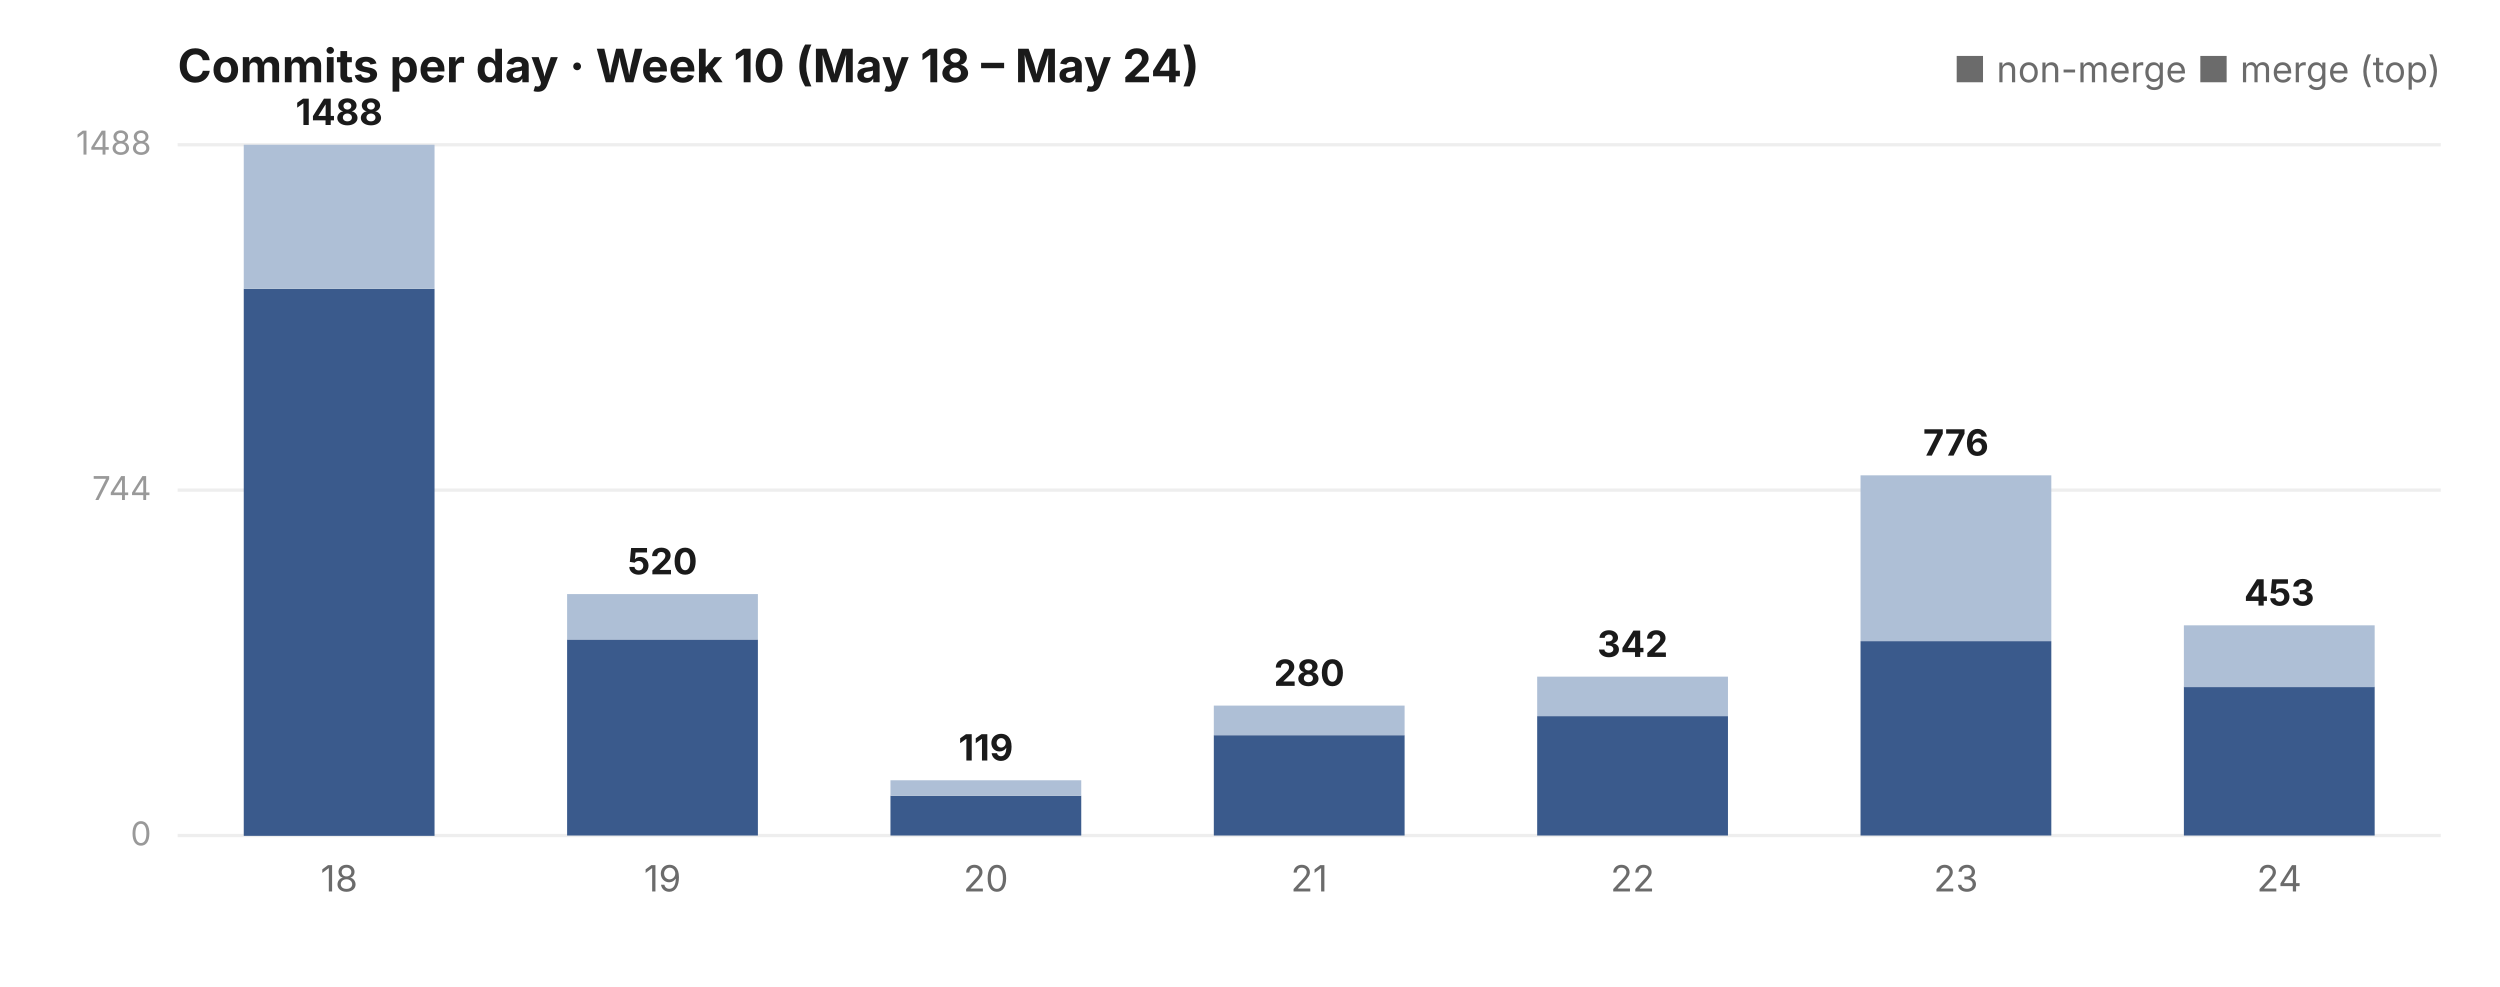
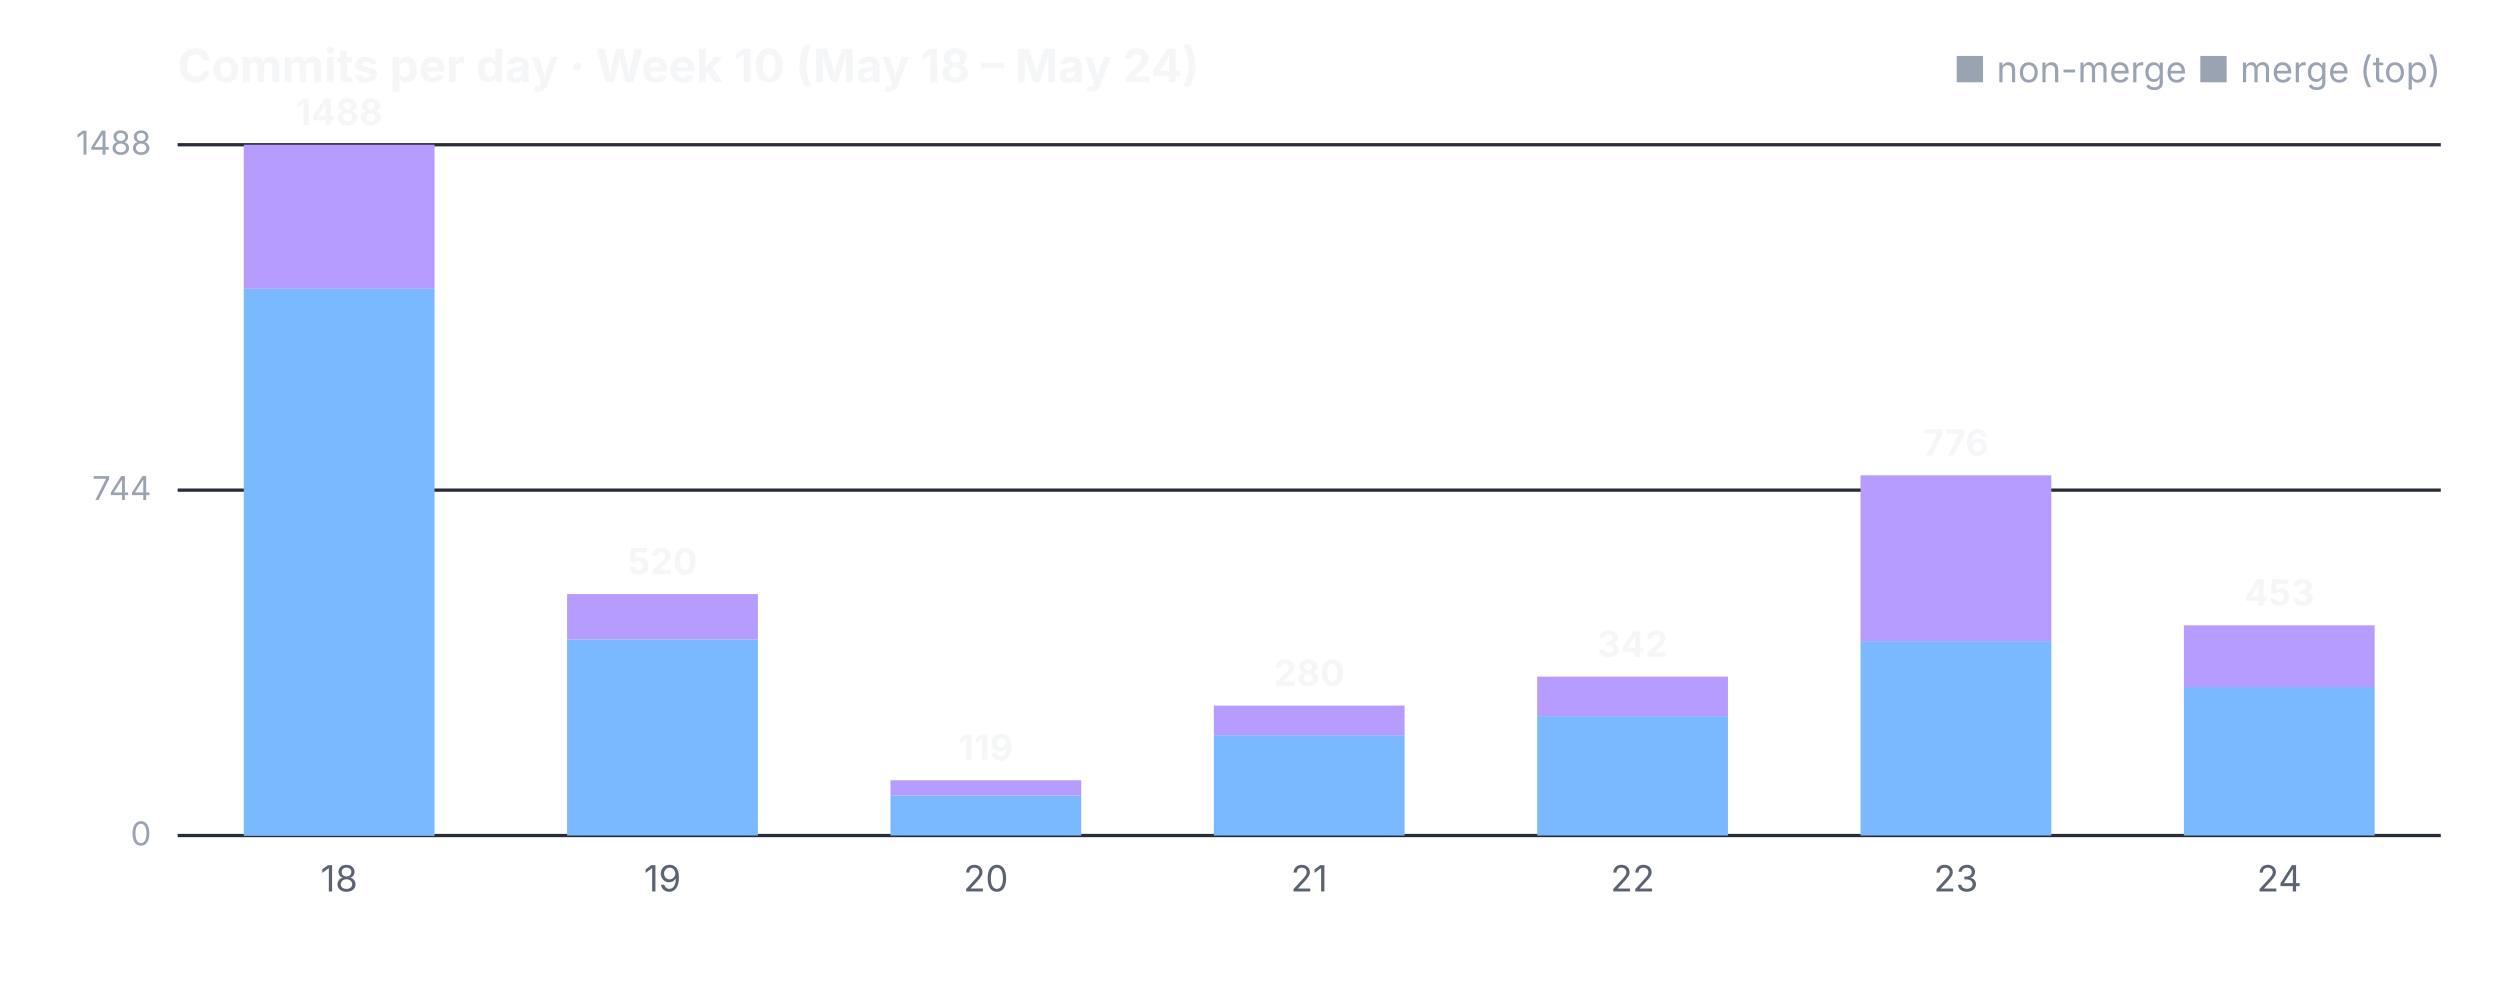
- <svg xmlns="http://www.w3.org/2000/svg" viewBox="0 0 760 300" width="760" height="300" style="max-width:100%;height:auto;font-family:-apple-system,Segoe UI,sans-serif;background:#fff;border:1px solid #e7e7e4;border-radius:8px">
-   <text x="54" y="25" font-size="14" font-weight="700" fill="#1a1a1a">Commits per day · Week 10 (May 18 – May 24)</text>
-   <text x="742" y="25" font-size="11" fill="#6b6b6b" text-anchor="end">■ non-merge ■ merge (top)</text>
-   <line x1="54" y1="254.0" x2="742" y2="254.0" stroke="#eee" />
-   <text x="46" y="257.0" font-size="10" fill="#999" text-anchor="end">0</text>
-   <line x1="54" y1="149.0" x2="742" y2="149.0" stroke="#eee" />
-   <text x="46" y="152.0" font-size="10" fill="#999" text-anchor="end">744</text>
-   <line x1="54" y1="44.0" x2="742" y2="44.0" stroke="#eee" />
-   <text x="46" y="47.0" font-size="10" fill="#999" text-anchor="end">1488</text>
-   <rect x="74.1" y="87.8" width="58.0" height="166.3" fill="#3a5a8c" />
-   <rect x="74.1" y="44.0" width="58.0" height="43.8" fill="#aebfd6" />
-   <text x="103.1" y="271.0" font-size="11" fill="#6b6b6b" text-anchor="middle">18</text>
-   <text x="103.1" y="38.0" font-size="11" fill="#1a1a1a" text-anchor="middle" font-weight="700">1488</text>
-   <rect x="172.4" y="194.4" width="58.0" height="59.6" fill="#3a5a8c" />
-   <rect x="172.4" y="180.6" width="58.0" height="13.8" fill="#aebfd6" />
-   <text x="201.4" y="271.0" font-size="11" fill="#6b6b6b" text-anchor="middle">19</text>
-   <text x="201.4" y="174.6" font-size="11" fill="#1a1a1a" text-anchor="middle" font-weight="700">520</text>
-   <rect x="270.7" y="241.9" width="58.0" height="12.1" fill="#3a5a8c" />
-   <rect x="270.7" y="237.2" width="58.0" height="4.7" fill="#aebfd6" />
-   <text x="299.7" y="271.0" font-size="11" fill="#6b6b6b" text-anchor="middle">20</text>
-   <text x="299.7" y="231.2" font-size="11" fill="#1a1a1a" text-anchor="middle" font-weight="700">119</text>
-   <rect x="369.0" y="223.5" width="58.0" height="30.5" fill="#3a5a8c" />
-   <rect x="369.0" y="214.5" width="58.0" height="9.0" fill="#aebfd6" />
-   <text x="398.0" y="271.0" font-size="11" fill="#6b6b6b" text-anchor="middle">21</text>
-   <text x="398.0" y="208.5" font-size="11" fill="#1a1a1a" text-anchor="middle" font-weight="700">280</text>
-   <rect x="467.3" y="217.7" width="58.0" height="36.3" fill="#3a5a8c" />
-   <rect x="467.3" y="205.7" width="58.0" height="12.0" fill="#aebfd6" />
-   <text x="496.3" y="271.0" font-size="11" fill="#6b6b6b" text-anchor="middle">22</text>
-   <text x="496.3" y="199.7" font-size="11" fill="#1a1a1a" text-anchor="middle" font-weight="700">342</text>
-   <rect x="565.6" y="194.9" width="58.0" height="59.1" fill="#3a5a8c" />
-   <rect x="565.6" y="144.5" width="58.0" height="50.4" fill="#aebfd6" />
-   <text x="594.6" y="271.0" font-size="11" fill="#6b6b6b" text-anchor="middle">23</text>
-   <text x="594.6" y="138.5" font-size="11" fill="#1a1a1a" text-anchor="middle" font-weight="700">776</text>
-   <rect x="663.9" y="208.8" width="58.0" height="45.2" fill="#3a5a8c" />
-   <rect x="663.9" y="190.1" width="58.0" height="18.8" fill="#aebfd6" />
-   <text x="692.9" y="271.0" font-size="11" fill="#6b6b6b" text-anchor="middle">24</text>
-   <text x="692.9" y="184.1" font-size="11" fill="#1a1a1a" text-anchor="middle" font-weight="700">453</text>
+ <svg xmlns="http://www.w3.org/2000/svg" viewBox="0 0 760 300" width="760" height="300" style="max-width:100%;height:auto;font-family:-apple-system,Segoe UI,sans-serif;background:#101319;border:1px solid #36404f;border-radius:8px">
+   <text x="54" y="25" font-size="14" font-weight="700" fill="#f5f6f8">Commits per day · Week 10 (May 18 – May 24)</text>
+   <text x="742" y="25" font-size="11" fill="#9aa3b2" text-anchor="end">■ non-merge ■ merge (top)</text>
+   <line x1="54" y1="254.0" x2="742" y2="254.0" stroke="#262d39" />
+   <text x="46" y="257.0" font-size="10" fill="#9aa3b2" text-anchor="end">0</text>
+   <line x1="54" y1="149.0" x2="742" y2="149.0" stroke="#262d39" />
+   <text x="46" y="152.0" font-size="10" fill="#9aa3b2" text-anchor="end">744</text>
+   <line x1="54" y1="44.0" x2="742" y2="44.0" stroke="#262d39" />
+   <text x="46" y="47.0" font-size="10" fill="#9aa3b2" text-anchor="end">1488</text>
+   <rect x="74.1" y="87.8" width="58.0" height="166.3" fill="#7ab8ff" />
+   <rect x="74.1" y="44.0" width="58.0" height="43.8" fill="#b69cff" />
+   <text x="103.1" y="271.0" font-size="11" fill="#5b6373" text-anchor="middle">18</text>
+   <text x="103.1" y="38.0" font-size="11" fill="#f5f6f8" text-anchor="middle" font-weight="700">1488</text>
+   <rect x="172.4" y="194.4" width="58.0" height="59.6" fill="#7ab8ff" />
+   <rect x="172.4" y="180.6" width="58.0" height="13.8" fill="#b69cff" />
+   <text x="201.4" y="271.0" font-size="11" fill="#5b6373" text-anchor="middle">19</text>
+   <text x="201.4" y="174.6" font-size="11" fill="#f5f6f8" text-anchor="middle" font-weight="700">520</text>
+   <rect x="270.7" y="241.9" width="58.0" height="12.1" fill="#7ab8ff" />
+   <rect x="270.7" y="237.2" width="58.0" height="4.7" fill="#b69cff" />
+   <text x="299.7" y="271.0" font-size="11" fill="#5b6373" text-anchor="middle">20</text>
+   <text x="299.7" y="231.2" font-size="11" fill="#f5f6f8" text-anchor="middle" font-weight="700">119</text>
+   <rect x="369.0" y="223.5" width="58.0" height="30.5" fill="#7ab8ff" />
+   <rect x="369.0" y="214.5" width="58.0" height="9.0" fill="#b69cff" />
+   <text x="398.0" y="271.0" font-size="11" fill="#5b6373" text-anchor="middle">21</text>
+   <text x="398.0" y="208.5" font-size="11" fill="#f5f6f8" text-anchor="middle" font-weight="700">280</text>
+   <rect x="467.3" y="217.7" width="58.0" height="36.3" fill="#7ab8ff" />
+   <rect x="467.3" y="205.7" width="58.0" height="12.0" fill="#b69cff" />
+   <text x="496.3" y="271.0" font-size="11" fill="#5b6373" text-anchor="middle">22</text>
+   <text x="496.3" y="199.7" font-size="11" fill="#f5f6f8" text-anchor="middle" font-weight="700">342</text>
+   <rect x="565.6" y="194.9" width="58.0" height="59.1" fill="#7ab8ff" />
+   <rect x="565.6" y="144.5" width="58.0" height="50.4" fill="#b69cff" />
+   <text x="594.6" y="271.0" font-size="11" fill="#5b6373" text-anchor="middle">23</text>
+   <text x="594.6" y="138.5" font-size="11" fill="#f5f6f8" text-anchor="middle" font-weight="700">776</text>
+   <rect x="663.9" y="208.8" width="58.0" height="45.2" fill="#7ab8ff" />
+   <rect x="663.9" y="190.1" width="58.0" height="18.8" fill="#b69cff" />
+   <text x="692.9" y="271.0" font-size="11" fill="#5b6373" text-anchor="middle">24</text>
+   <text x="692.9" y="184.1" font-size="11" fill="#f5f6f8" text-anchor="middle" font-weight="700">453</text>
</svg>
